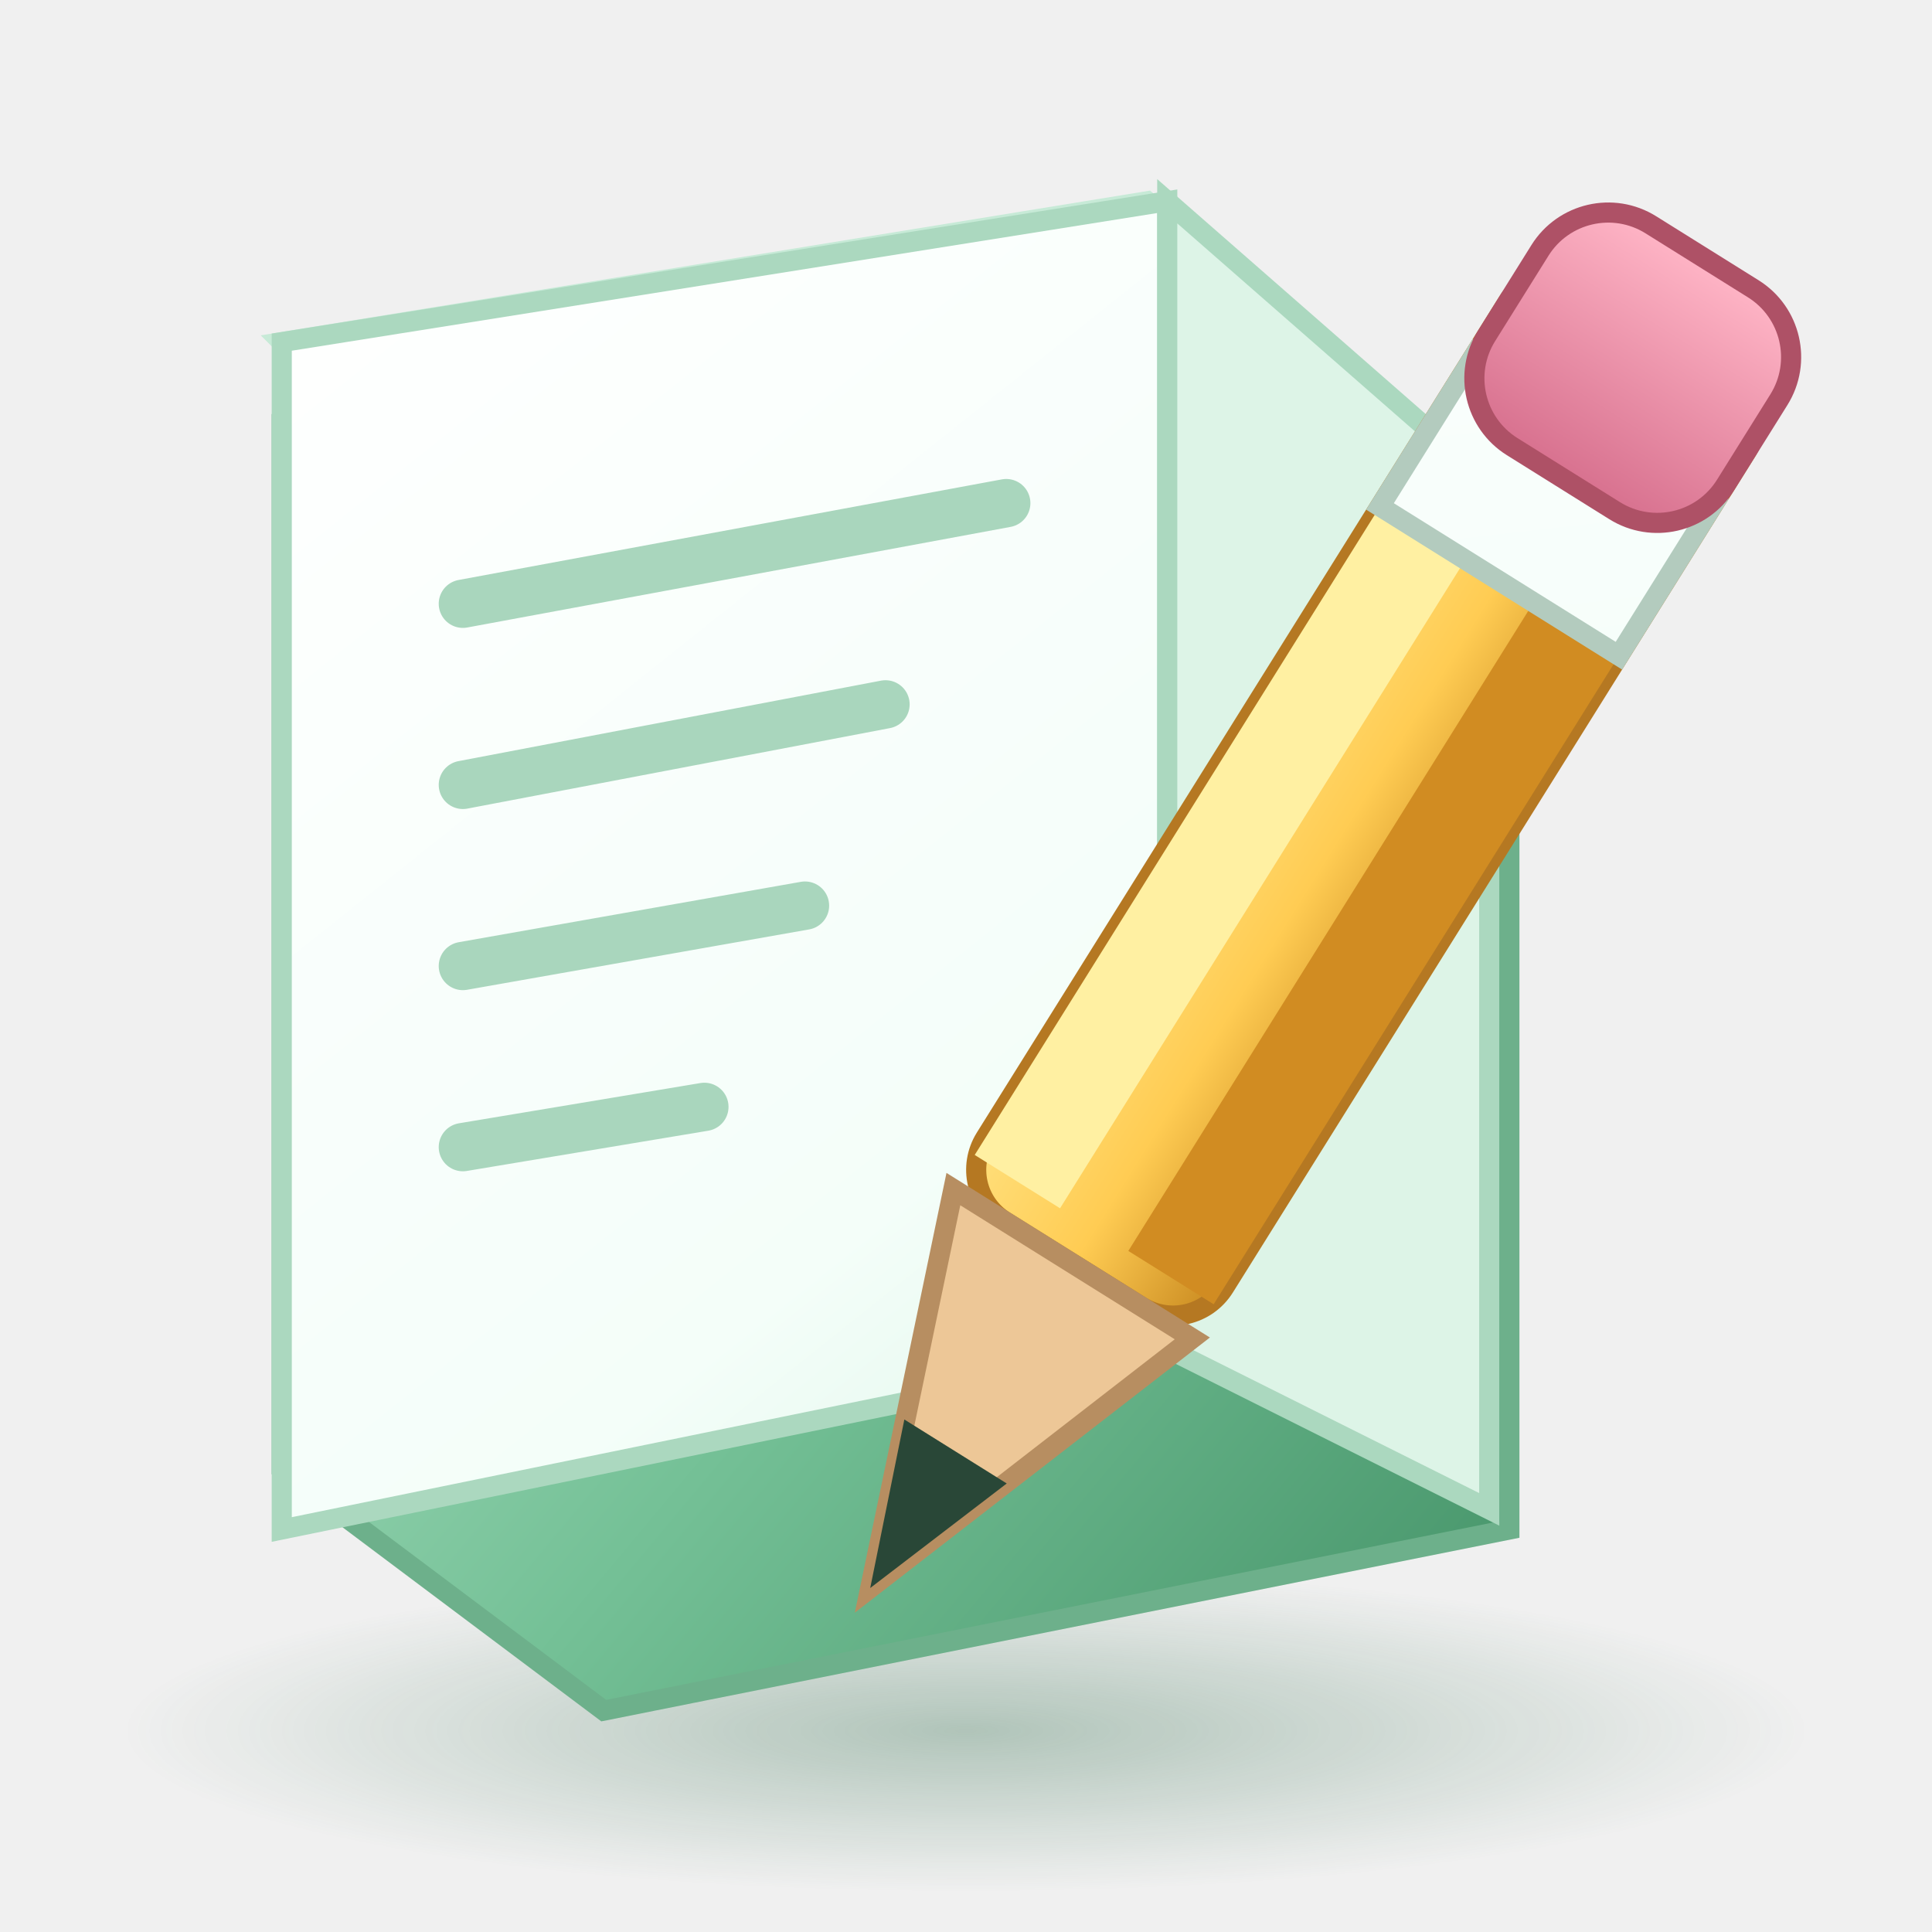
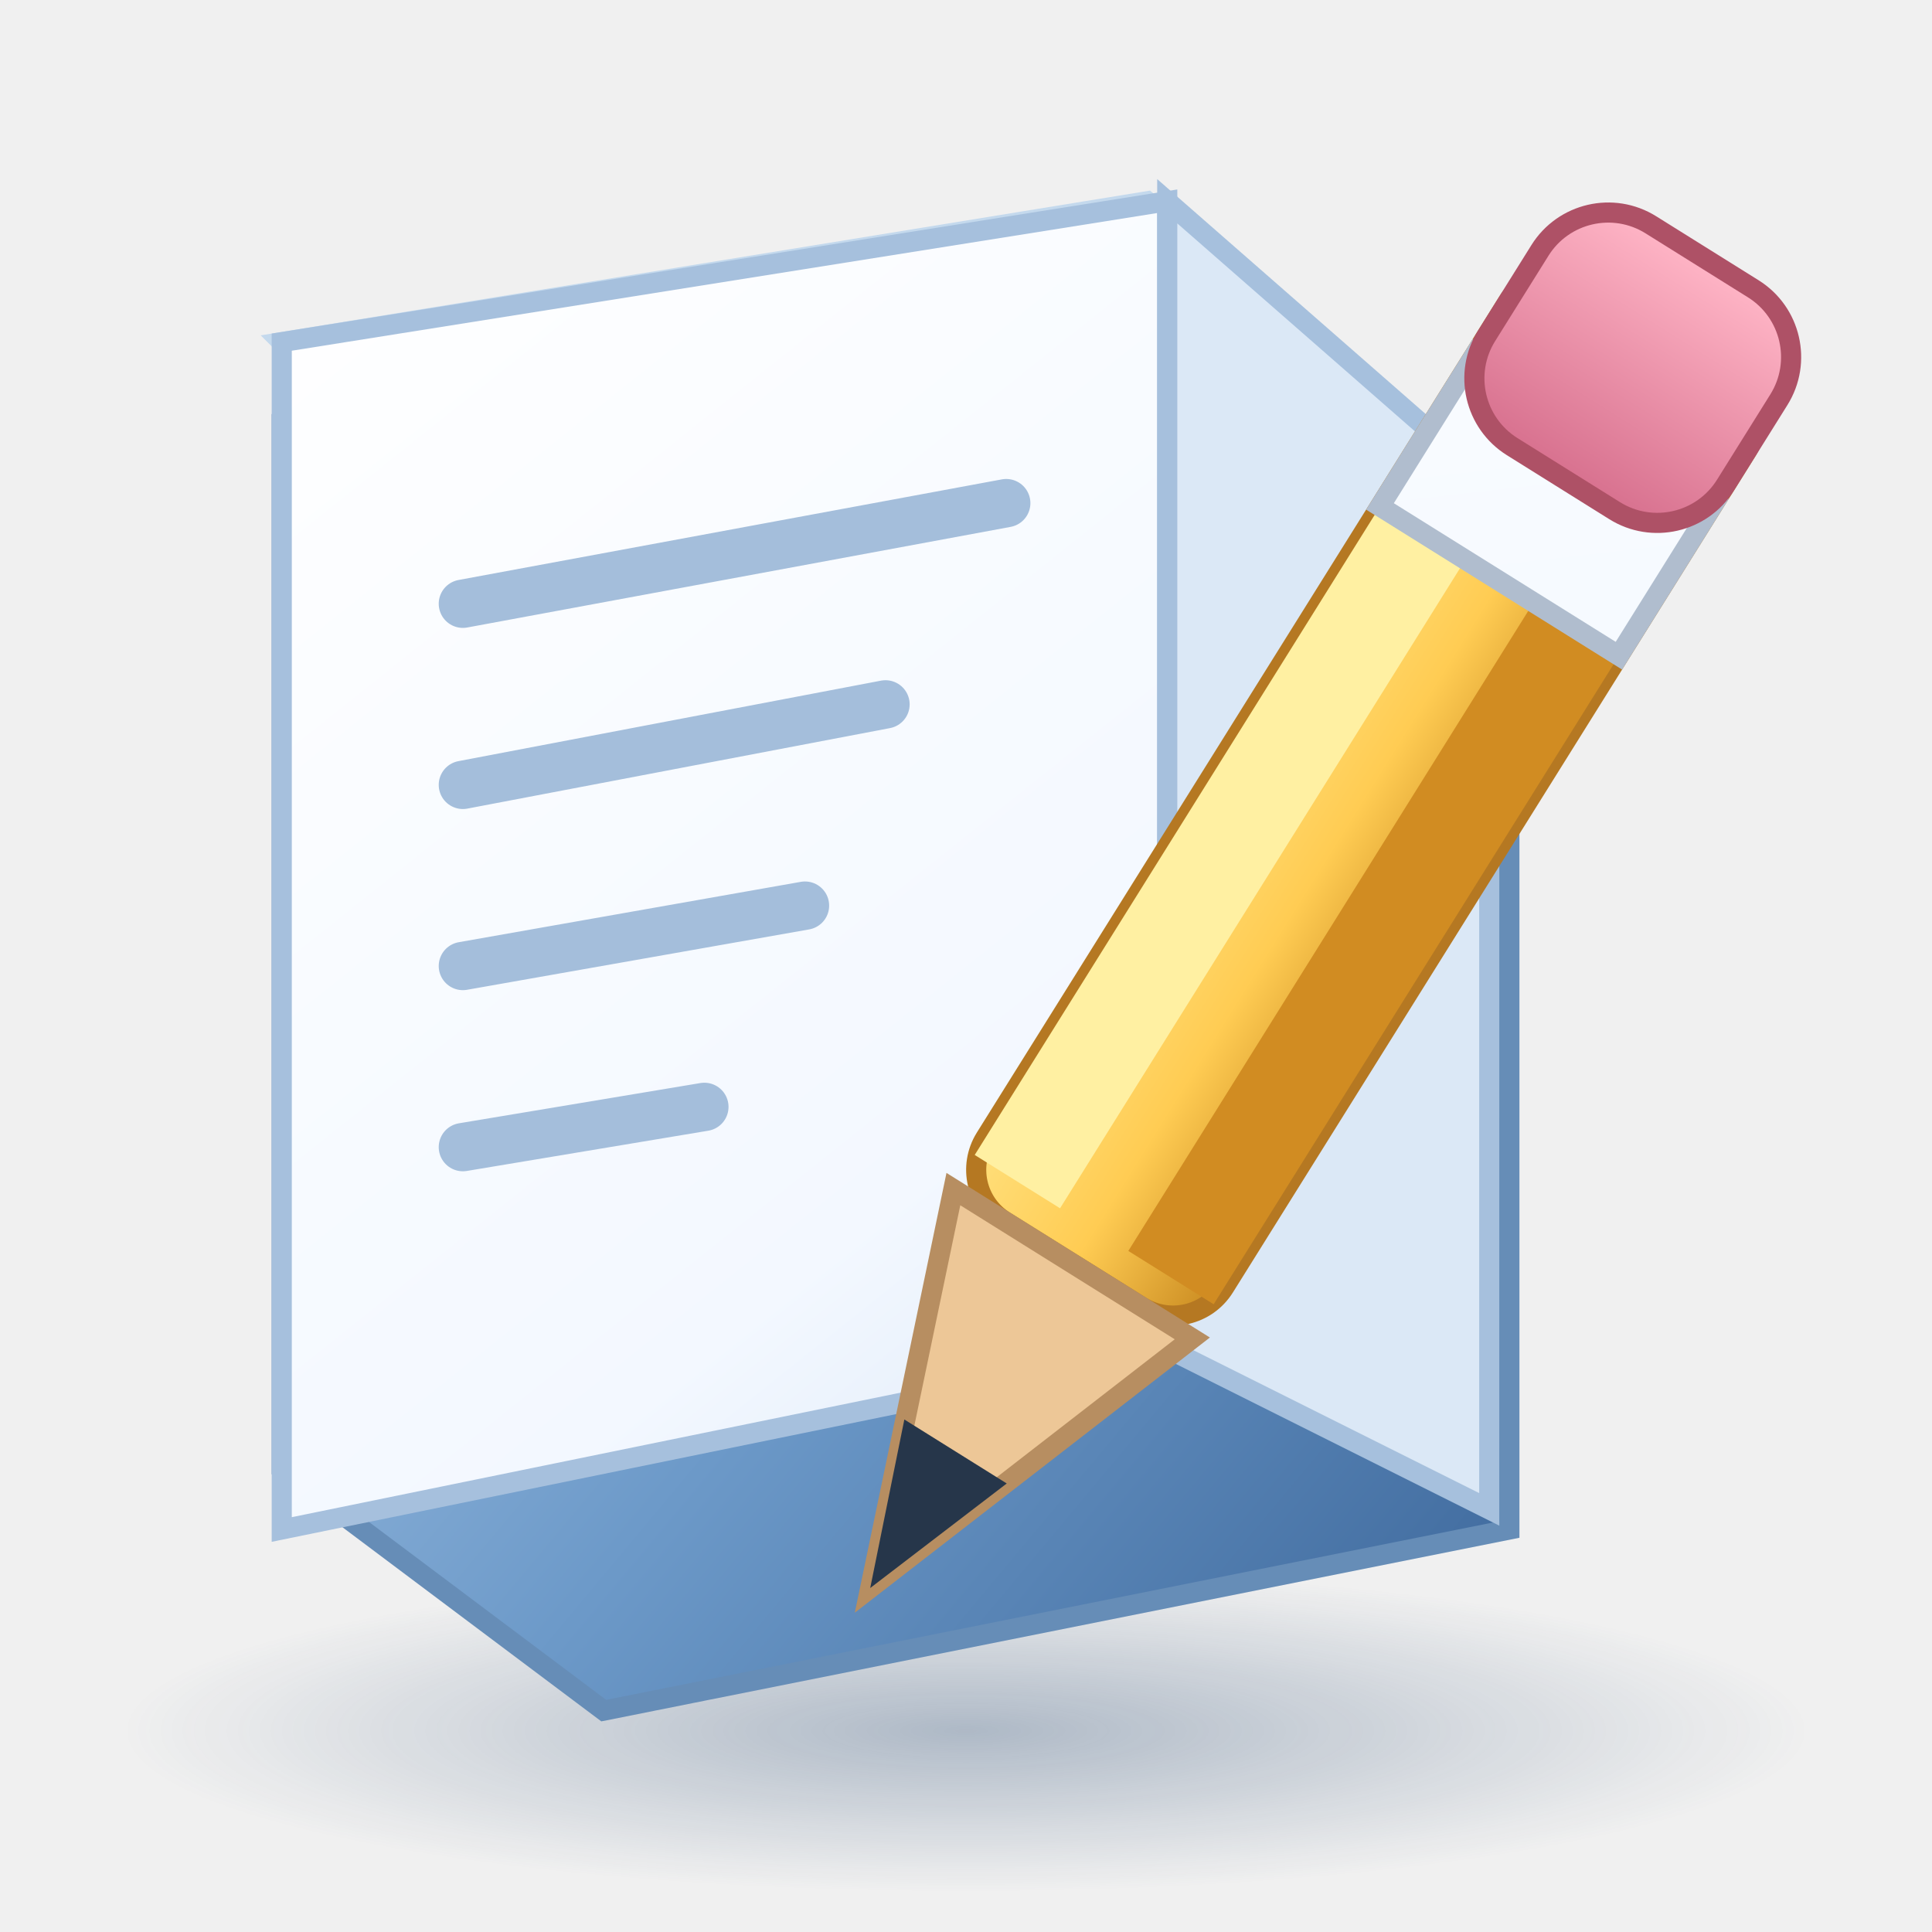
<svg xmlns="http://www.w3.org/2000/svg" viewBox="0 0 96 96" fill="none">
  <defs>
    <linearGradient id="paper" x1="16" y1="10" x2="75" y2="84" gradientUnits="userSpaceOnUse">
      <stop stop-color="#fff" />
-       <stop offset=".6" stop-color="#f4fef9" />
-       <stop offset="1" stop-color="#caecd9" />
+       <stop offset=".6" stop-color="#f3f8ff" />
+       <stop offset="1" stop-color="#c7d9ef" />
    </linearGradient>
    <linearGradient id="blue" x1="15" y1="10" x2="78" y2="90" gradientUnits="userSpaceOnUse">
-       <stop stop-color="#86f4b8" />
-       <stop offset=".4" stop-color="#48d889" />
-       <stop offset="1" stop-color="#229154" />
+       <stop stop-color="#7bc4ff" />
+       <stop offset=".4" stop-color="#398ce7" />
+       <stop offset="1" stop-color="#174f9c" />
    </linearGradient>
    <linearGradient id="edge" x1="12" y1="25" x2="85" y2="86" gradientUnits="userSpaceOnUse">
-       <stop stop-color="#c2edd5" />
-       <stop offset=".5" stop-color="#75c197" />
-       <stop offset="1" stop-color="#39885d" />
+       <stop stop-color="#bdd7f2" />
+       <stop offset=".5" stop-color="#6d9ac9" />
+       <stop offset="1" stop-color="#315b90" />
    </linearGradient>
    <radialGradient id="shadow">
-       <stop stop-color="#1d5f3b" stop-opacity=".3" />
-       <stop offset="1" stop-color="#1d5f3b" stop-opacity="0" />
+       <stop stop-color="#163a66" stop-opacity=".3" />
+       <stop offset="1" stop-color="#163a66" stop-opacity="0" />
    </radialGradient>
    <linearGradient id="gold">
      <stop stop-color="#ffdf7b" />
      <stop offset=".5" stop-color="#ffcc53" />
      <stop offset="1" stop-color="#ca8b21" />
    </linearGradient>
    <linearGradient id="pink" x2="0" y2="1">
      <stop stop-color="#ffb5c6" />
      <stop offset="1" stop-color="#d7708e" />
    </linearGradient>
  </defs>
  <ellipse cx="48" cy="86" rx="42" ry="8" fill="url(#shadow)" />
-   <path d="m14 21 43-7 18 14v48l-45 9-16-12V21Z" fill="url(#edge)" stroke="#6db08b" />
-   <path d="m14 17 43-7 17 14-45 8-15-15Z" fill="#fff" stroke="#c7ead7" />
-   <path d="m14 17 44-7v57l-44 9V17Z" fill="url(#paper)" stroke="#abd8bf" />
-   <path d="m58 10 16 14v51L58 67V10Z" fill="#ddf4e7" stroke="#abd8bf" />
-   <path d="m23 30 27-5M23 39l21-4M23 48l17-3M23 57l12-2" stroke="#a9d6bd" stroke-width="2.4" stroke-linecap="round" />
+   <path d="m14 21 43-7 18 14v48l-45 9-16-12V21Z" fill="url(#edge)" stroke="#668db7" />
+   <path d="m14 17 43-7 17 14-45 8-15-15Z" fill="#fff" stroke="#c4d9ed" />
+   <path d="m14 17 44-7v57l-44 9V17Z" fill="url(#paper)" stroke="#a6c0dd" />
+   <path d="m58 10 16 14v51L58 67V10Z" fill="#dbe8f6" stroke="#a6c0dd" />
+   <path d="m23 30 27-5M23 39l21-4M23 48l17-3M23 57l12-2" stroke="#a4bedb" stroke-width="2.4" stroke-linecap="round" />
  <g transform="rotate(32 62 47)">
    <rect x="56" y="10" width="14" height="55" rx="3" fill="url(#gold)" stroke="#b57822" />
    <path d="M56 20h5v43h-5V20Z" fill="#fff0a2" />
    <path d="M65 20h5v43h-5V20Z" fill="#d18c22" />
-     <path d="M56 16h14v9H56z" fill="url(#paper)" stroke="#b3cbbe" />
+     <path d="M56 16h14v9H56z" fill="url(#paper)" stroke="#b0bdce" />
    <rect x="56" y="6" width="14" height="13" rx="4" fill="url(#pink)" stroke="#ae5166" />
    <path d="m56 65 7 19 7-19H56Z" fill="#edc797" stroke="#b78e61" />
-     <path d="m60 76 3 8 3-8h-6Z" fill="#294737" />
+     <path d="m60 76 3 8 3-8h-6Z" fill="#26364a" />
  </g>
</svg>
